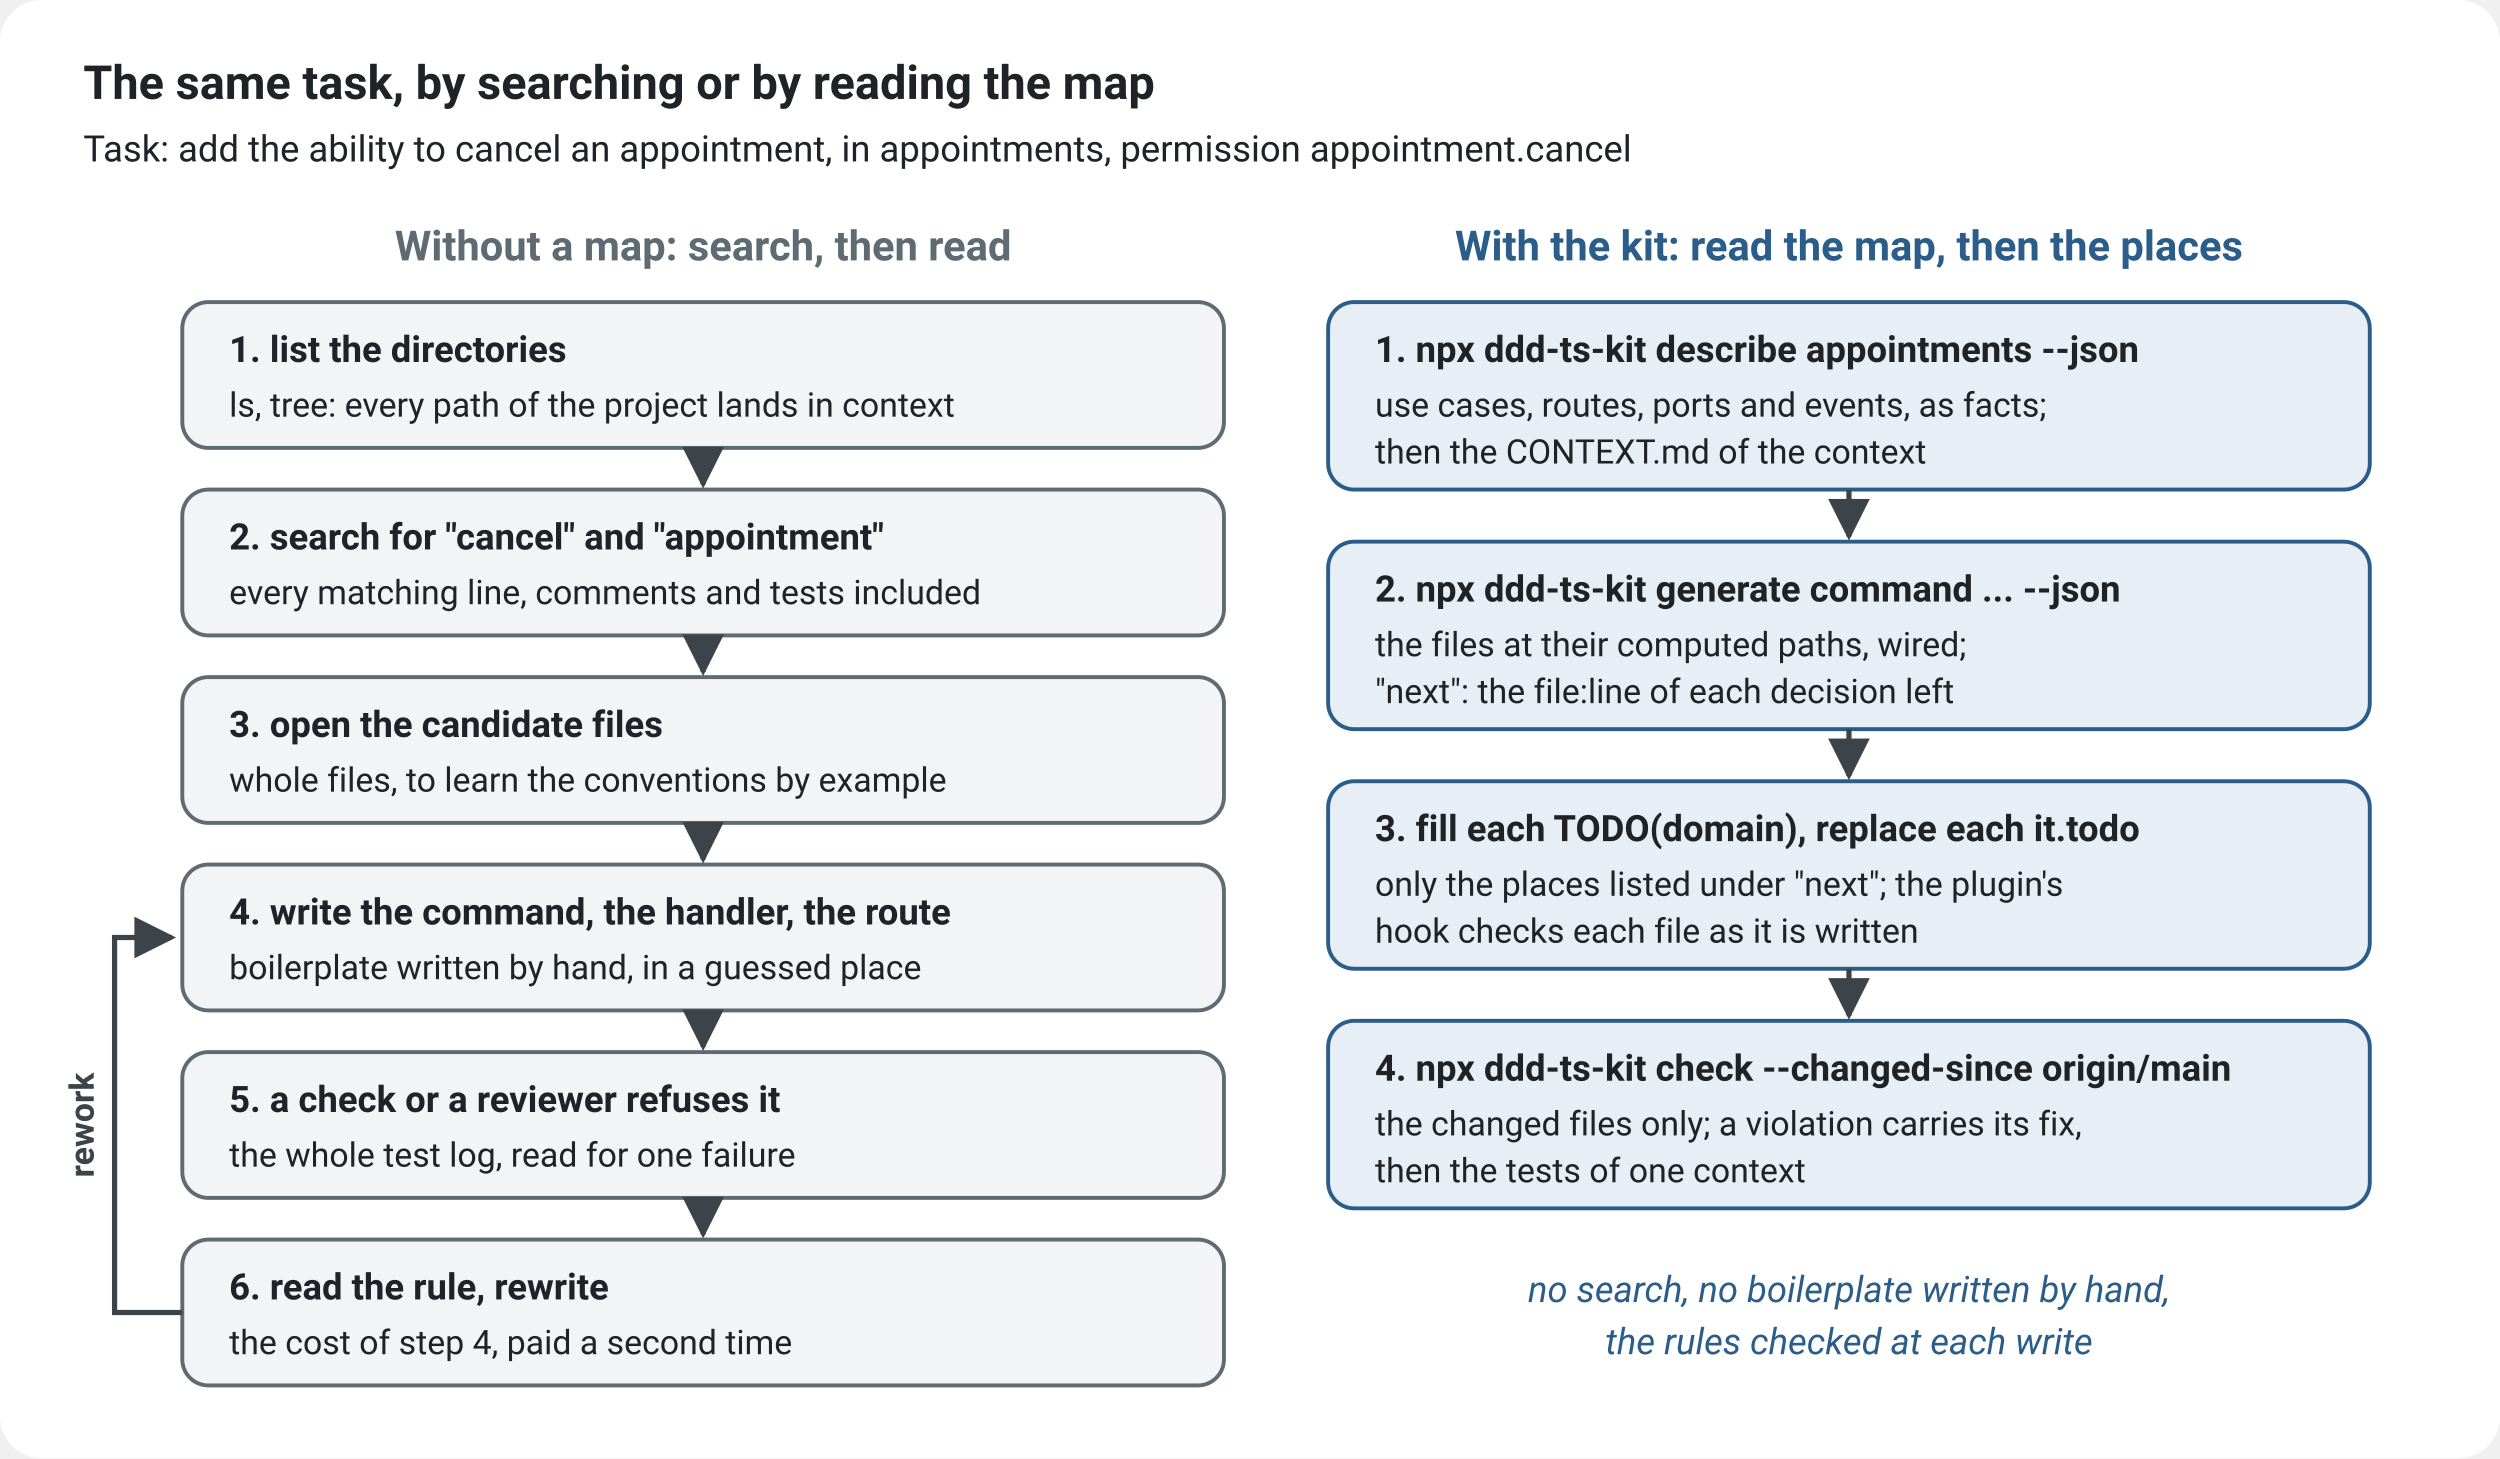
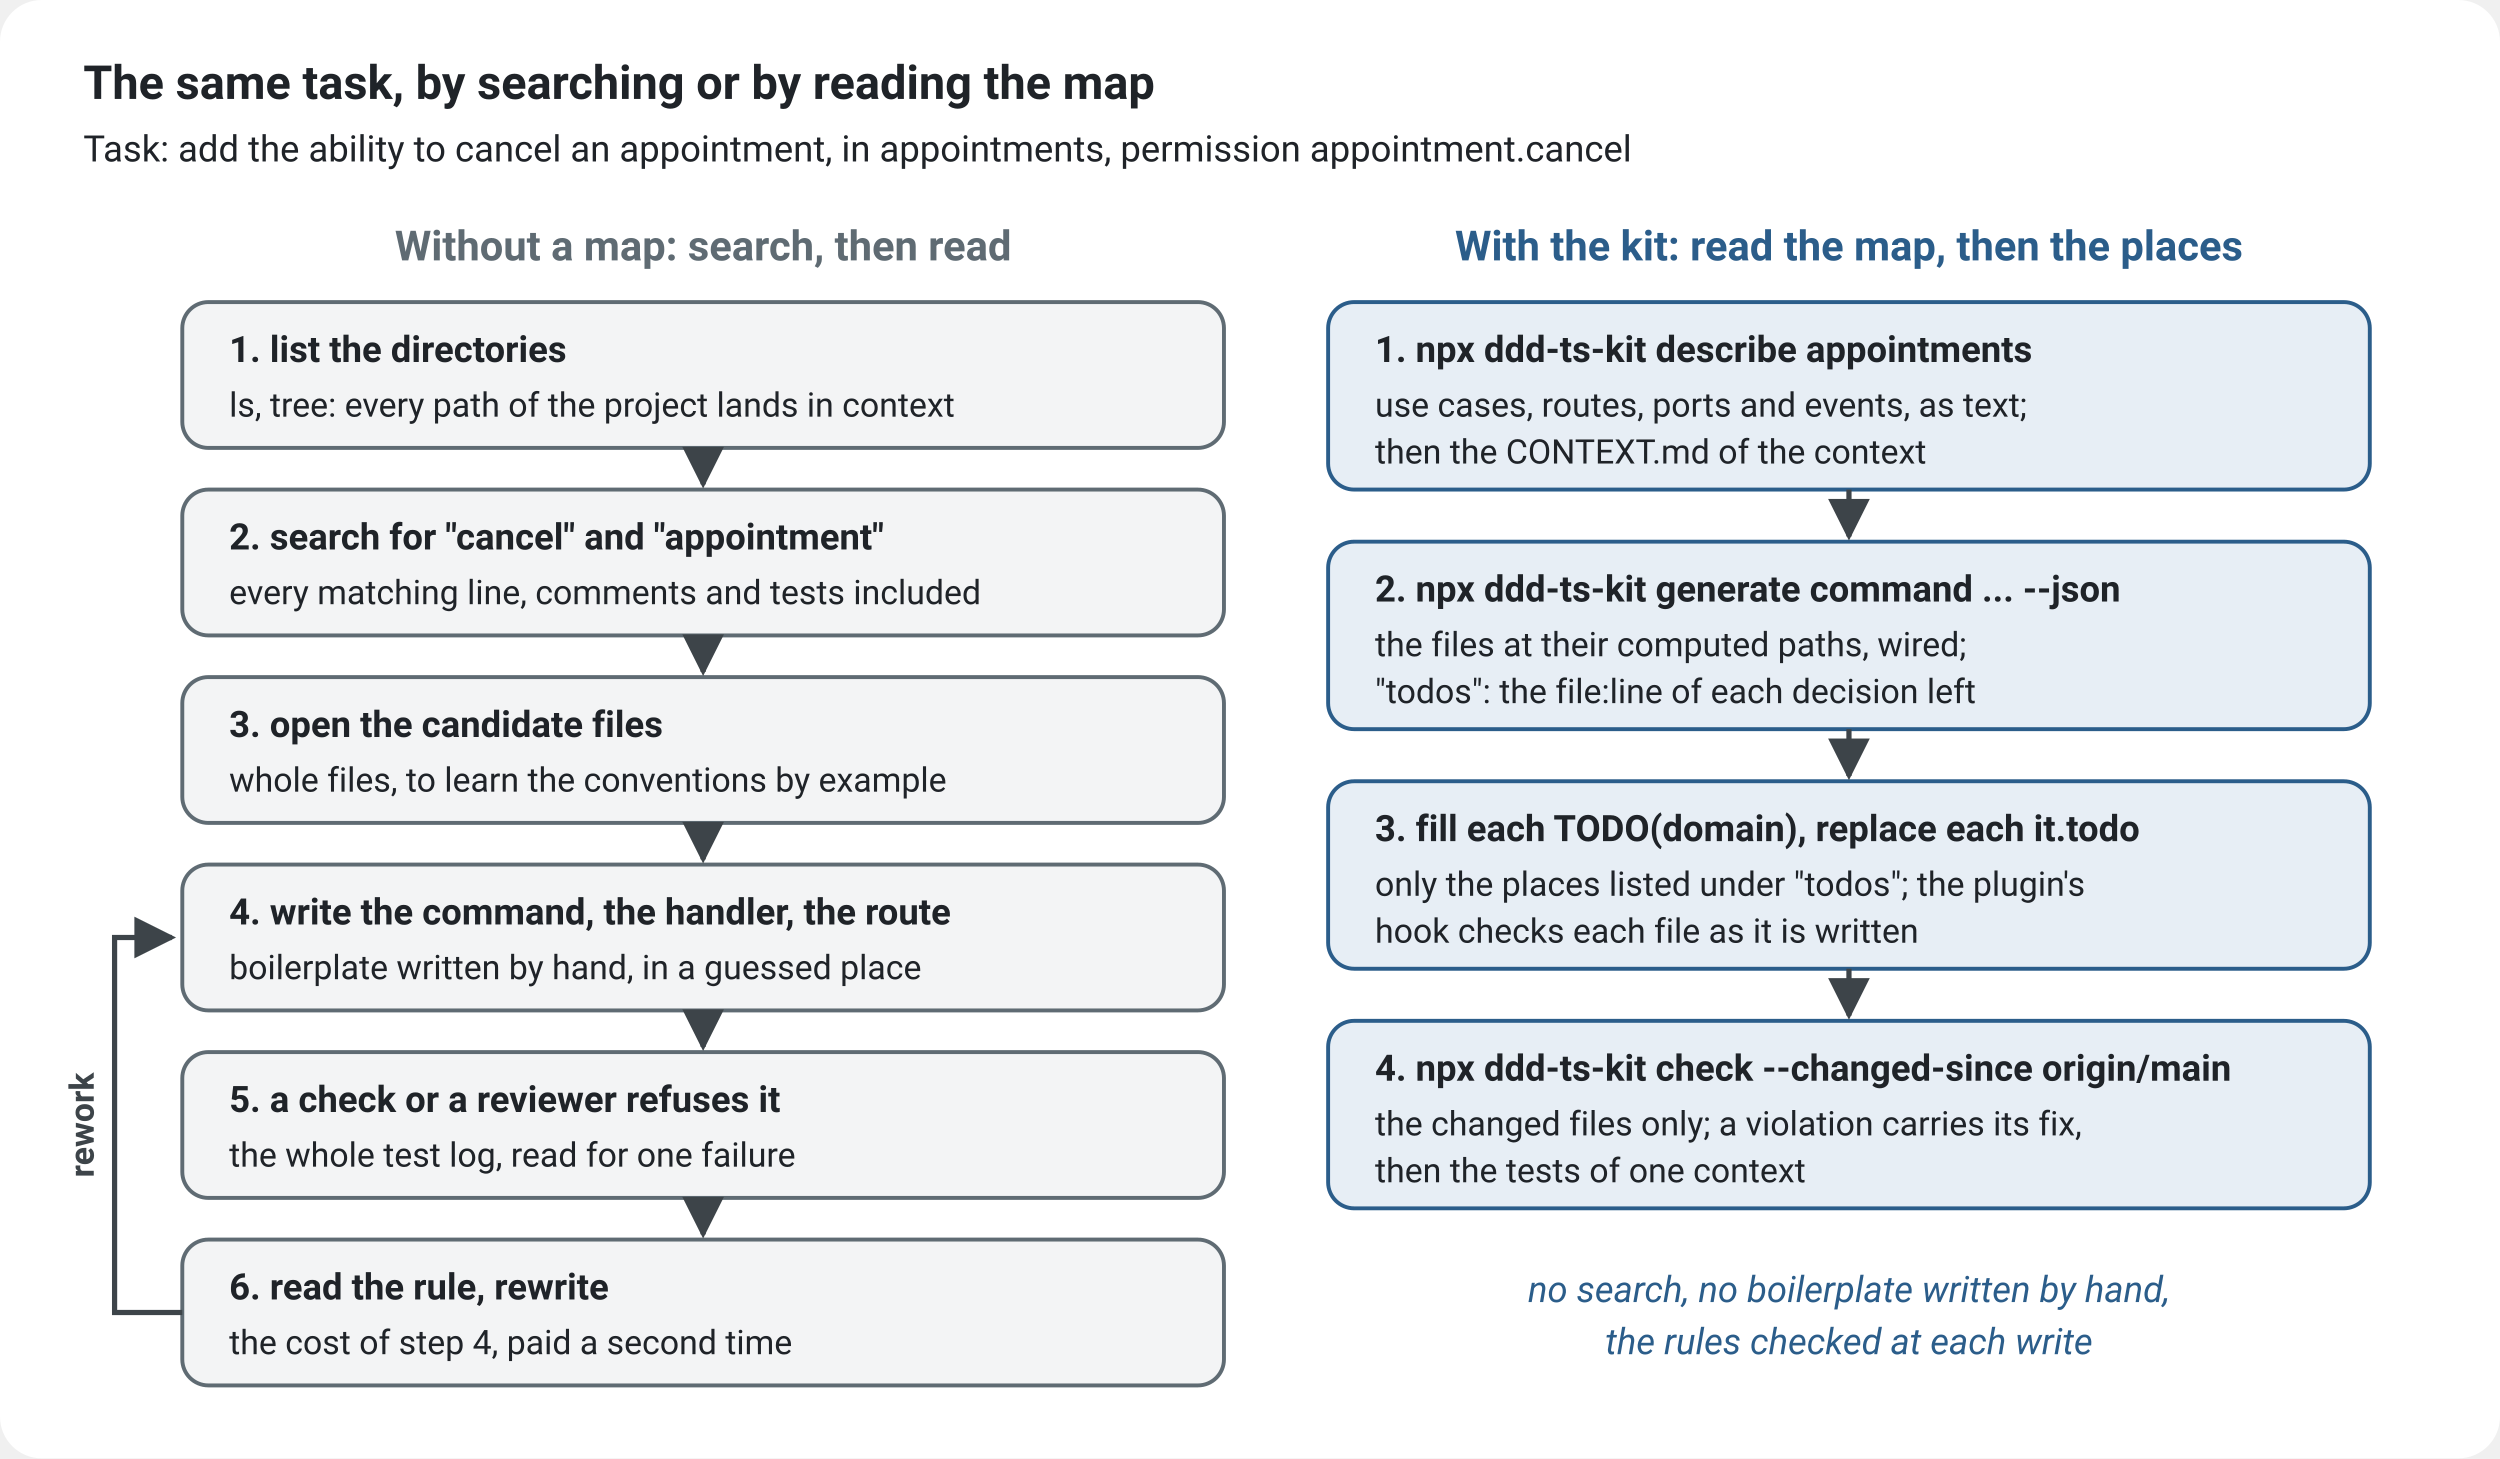
<svg xmlns="http://www.w3.org/2000/svg" viewBox="0 0 960 560" width="960" height="560" role="img" aria-labelledby="title desc" font-family="system-ui, -apple-system, 'Segoe UI', Roboto, sans-serif">
  <defs>
    <marker id="arrow" viewBox="0 0 10 10" refX="9" refY="5" markerWidth="8" markerHeight="8" orient="auto-start-reverse">
      <path d="M0,0 L10,5 L0,10 z" fill="#3d4449" />
    </marker>
  </defs>
  <rect width="960" height="560" rx="16" fill="#ffffff" />
  <text x="32" y="38" font-size="18" font-weight="600" fill="#1f2328">The same task, by searching or by reading the map</text>
  <text x="32" y="62" font-size="14" fill="#1f2328">Task: add the ability to cancel an appointment, in appointments, permission appointment.cancel</text>
  <text x="270" y="100" font-size="16" font-weight="700" fill="#5f6b73" text-anchor="middle">Without a map: search, then read</text>
  <rect x="70" y="116" width="400" height="56" rx="10" fill="#f3f4f5" stroke="#5f6b73" stroke-width="1.5" />
  <text x="88" y="139" font-size="14" font-weight="600" fill="#1f2328">1. list the directories</text>
  <text x="88" y="160" font-size="13" fill="#1f2328">ls, tree: every path of the project lands in context</text>
  <rect x="70" y="188" width="400" height="56" rx="10" fill="#f3f4f5" stroke="#5f6b73" stroke-width="1.5" />
  <text x="88" y="211" font-size="14" font-weight="600" fill="#1f2328">2. search for "cancel" and "appointment"</text>
  <text x="88" y="232" font-size="13" fill="#1f2328">every matching line, comments and tests included</text>
  <rect x="70" y="260" width="400" height="56" rx="10" fill="#f3f4f5" stroke="#5f6b73" stroke-width="1.5" />
  <text x="88" y="283" font-size="14" font-weight="600" fill="#1f2328">3. open the candidate files</text>
  <text x="88" y="304" font-size="13" fill="#1f2328">whole files, to learn the conventions by example</text>
  <rect x="70" y="332" width="400" height="56" rx="10" fill="#f3f4f5" stroke="#5f6b73" stroke-width="1.5" />
  <text x="88" y="355" font-size="14" font-weight="600" fill="#1f2328">4. write the command, the handler, the route</text>
  <text x="88" y="376" font-size="13" fill="#1f2328">boilerplate written by hand, in a guessed place</text>
  <rect x="70" y="404" width="400" height="56" rx="10" fill="#f3f4f5" stroke="#5f6b73" stroke-width="1.5" />
  <text x="88" y="427" font-size="14" font-weight="600" fill="#1f2328">5. a check or a reviewer refuses it</text>
  <text x="88" y="448" font-size="13" fill="#1f2328">the whole test log, read for one failure</text>
  <rect x="70" y="476" width="400" height="56" rx="10" fill="#f3f4f5" stroke="#5f6b73" stroke-width="1.5" />
  <text x="88" y="499" font-size="14" font-weight="600" fill="#1f2328">6. read the rule, rewrite</text>
  <text x="88" y="520" font-size="13" fill="#1f2328">the cost of step 4, paid a second time</text>
  <line x1="270" y1="172" x2="270" y2="186" stroke="#3d4449" stroke-width="2" marker-end="url(#arrow)" />
  <line x1="270" y1="244" x2="270" y2="258" stroke="#3d4449" stroke-width="2" marker-end="url(#arrow)" />
  <line x1="270" y1="316" x2="270" y2="330" stroke="#3d4449" stroke-width="2" marker-end="url(#arrow)" />
  <line x1="270" y1="388" x2="270" y2="402" stroke="#3d4449" stroke-width="2" marker-end="url(#arrow)" />
  <line x1="270" y1="460" x2="270" y2="474" stroke="#3d4449" stroke-width="2" marker-end="url(#arrow)" />
  <path d="M70,504 H44 V360 H66" fill="none" stroke="#3d4449" stroke-width="2" marker-end="url(#arrow)" />
  <text x="36" y="432" font-size="13" font-weight="600" fill="#3d4449" text-anchor="middle" transform="rotate(-90 36 432)">rework</text>
  <text x="710" y="100" font-size="16" font-weight="700" fill="#2b5d8a" text-anchor="middle">With the kit: read the map, then the places</text>
  <rect x="510" y="116" width="400" height="72" rx="10" fill="#e7eef5" stroke="#2b5d8a" stroke-width="1.5" />
-   <text x="528" y="139" font-size="14" font-weight="600" fill="#1f2328">1. npx ddd-ts-kit describe appointments --json</text>
-   <text x="528" y="160" font-size="13" fill="#1f2328">use cases, routes, ports and events, as facts;</text>
+   <text x="528" y="139" font-size="14" font-weight="600" fill="#1f2328">1. npx ddd-ts-kit describe appointments</text>
+   <text x="528" y="160" font-size="13" fill="#1f2328">use cases, routes, ports and events, as text;</text>
  <text x="528" y="178" font-size="13" fill="#1f2328">then the CONTEXT.md of the context</text>
  <rect x="510" y="208" width="400" height="72" rx="10" fill="#e7eef5" stroke="#2b5d8a" stroke-width="1.5" />
  <text x="528" y="231" font-size="14" font-weight="600" fill="#1f2328">2. npx ddd-ts-kit generate command ... --json</text>
  <text x="528" y="252" font-size="13" fill="#1f2328">the files at their computed paths, wired;</text>
-   <text x="528" y="270" font-size="13" fill="#1f2328">"next": the file:line of each decision left</text>
+   <text x="528" y="270" font-size="13" fill="#1f2328">"todos": the file:line of each decision left</text>
  <rect x="510" y="300" width="400" height="72" rx="10" fill="#e7eef5" stroke="#2b5d8a" stroke-width="1.5" />
  <text x="528" y="323" font-size="14" font-weight="600" fill="#1f2328">3. fill each TODO(domain), replace each it.todo</text>
-   <text x="528" y="344" font-size="13" fill="#1f2328">only the places listed under "next"; the plugin's</text>
+   <text x="528" y="344" font-size="13" fill="#1f2328">only the places listed under "todos"; the plugin's</text>
  <text x="528" y="362" font-size="13" fill="#1f2328">hook checks each file as it is written</text>
  <rect x="510" y="392" width="400" height="72" rx="10" fill="#e7eef5" stroke="#2b5d8a" stroke-width="1.5" />
  <text x="528" y="415" font-size="14" font-weight="600" fill="#1f2328">4. npx ddd-ts-kit check --changed-since origin/main</text>
  <text x="528" y="436" font-size="13" fill="#1f2328">the changed files only; a violation carries its fix,</text>
  <text x="528" y="454" font-size="13" fill="#1f2328">then the tests of one context</text>
  <line x1="710" y1="188" x2="710" y2="206" stroke="#3d4449" stroke-width="2" marker-end="url(#arrow)" />
  <line x1="710" y1="280" x2="710" y2="298" stroke="#3d4449" stroke-width="2" marker-end="url(#arrow)" />
  <line x1="710" y1="372" x2="710" y2="390" stroke="#3d4449" stroke-width="2" marker-end="url(#arrow)" />
  <text x="710" y="500" font-size="14" font-style="italic" fill="#2b5d8a" text-anchor="middle">no search, no boilerplate written by hand,</text>
  <text x="710" y="520" font-size="14" font-style="italic" fill="#2b5d8a" text-anchor="middle">the rules checked at each write</text>
</svg>
